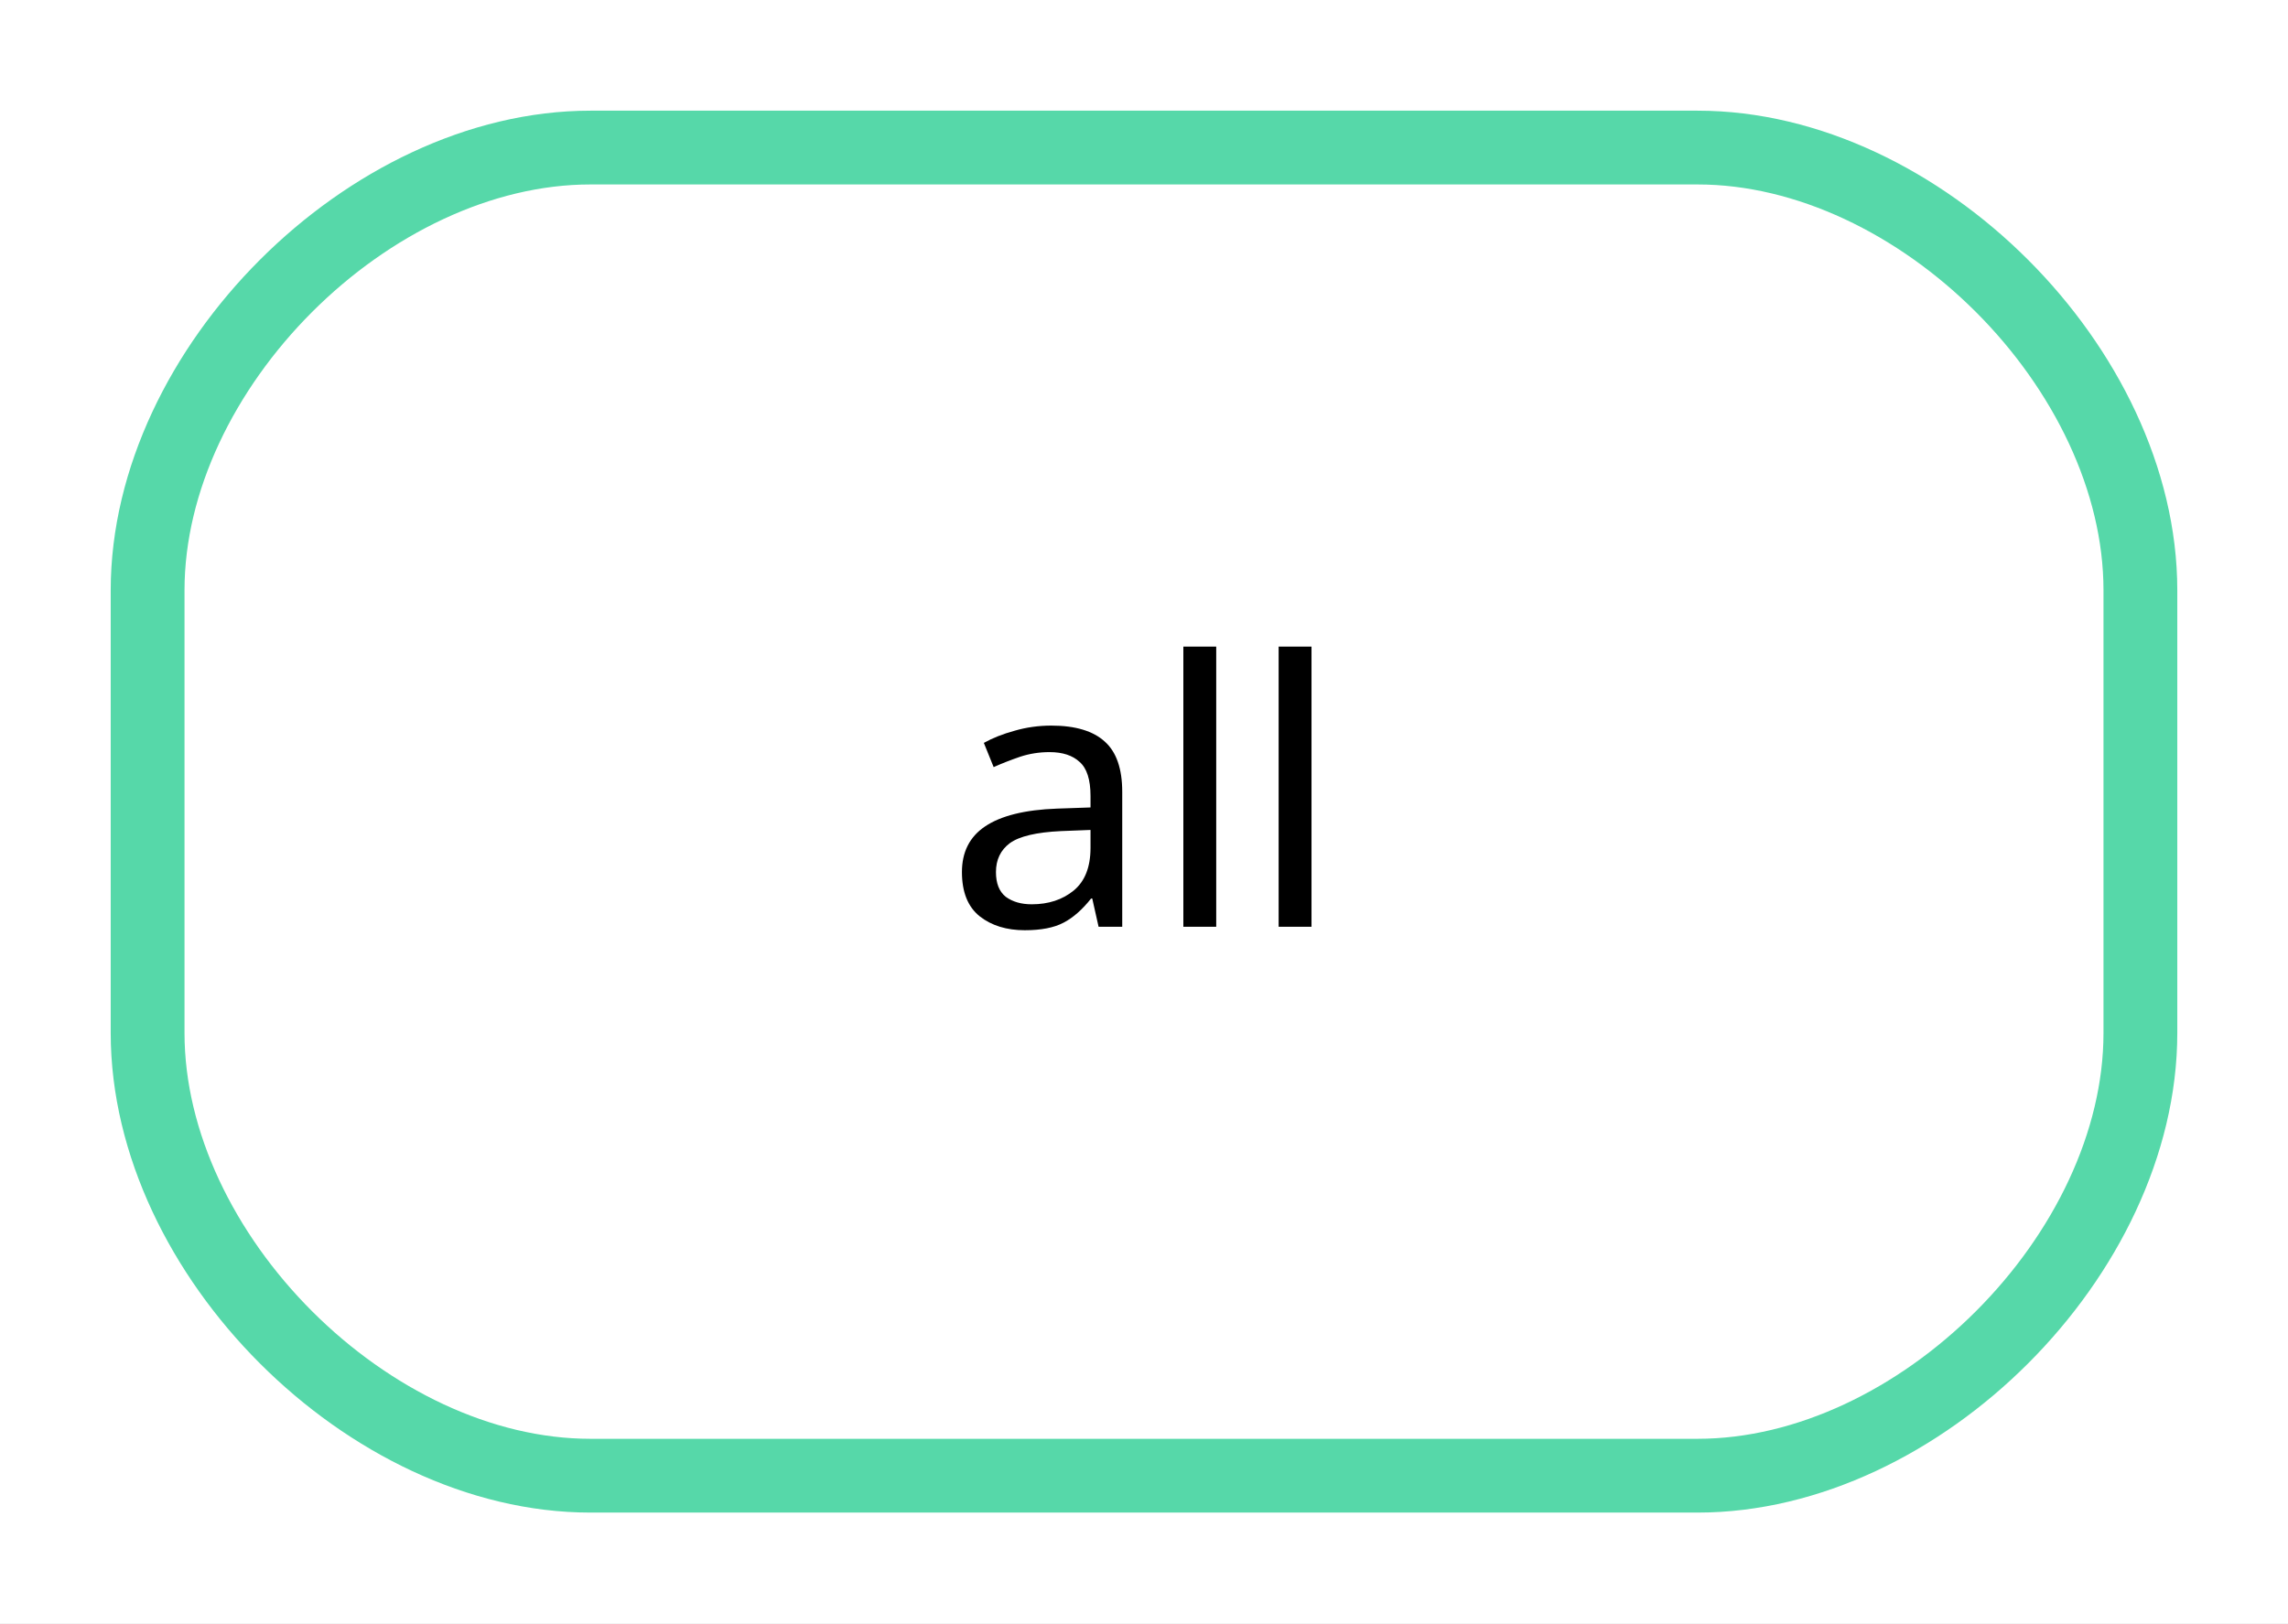
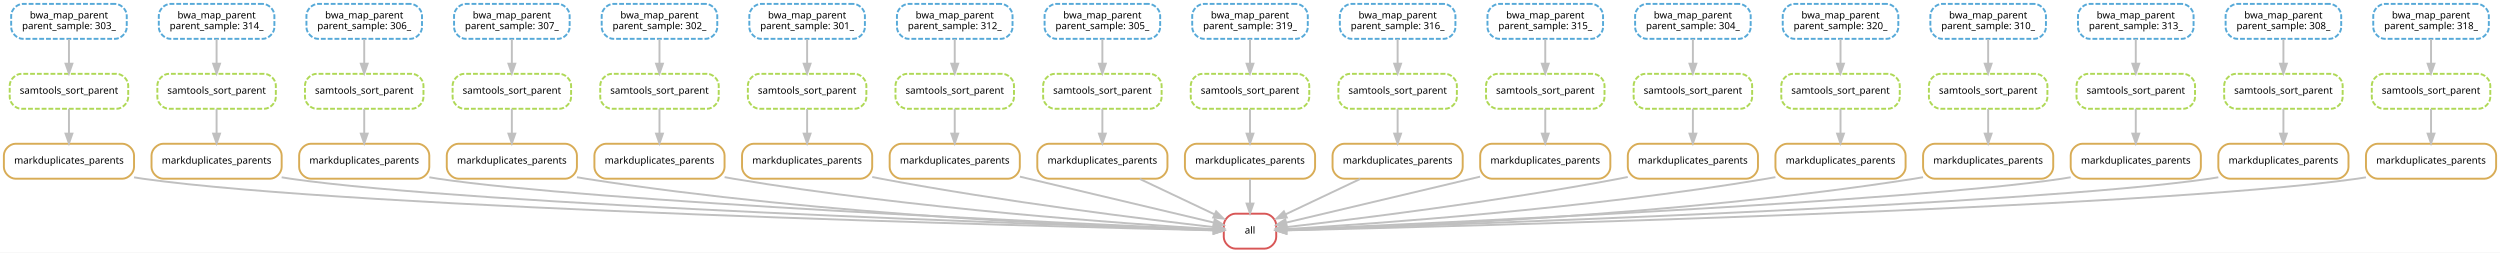
- <svg xmlns="http://www.w3.org/2000/svg" width="62pt" height="44pt" viewBox="0.00 0.00 62.00 44.00">
-   <g id="graph0" class="graph" transform="scale(1 1) rotate(0) translate(4 40)">
-     <polygon fill="white" stroke="none" points="-4,4 -4,-40 58,-40 58,4 -4,4" />
+ <svg xmlns="http://www.w3.org/2000/svg" width="2574pt" height="260pt" viewBox="0.00 0.00 2574.00 260.00">
+   <g id="graph0" class="graph" transform="scale(1 1) rotate(0) translate(4 256)">
+     <polygon fill="#ffffff" stroke="transparent" points="-4,4 -4,-256 2570,-256 2570,4 -4,4" />
    <g id="node1" class="node">
-       <path fill="none" stroke="#56d8a9" stroke-width="2" d="M42,-36C42,-36 12,-36 12,-36 6,-36 0,-30 0,-24 0,-24 0,-12 0,-12 0,-6 6,0 12,0 12,0 42,0 42,0 48,0 54,-6 54,-12 54,-12 54,-24 54,-24 54,-30 48,-36 42,-36" />
-       <text text-anchor="middle" x="27" y="-14.88" font-family="sans" font-size="10.00">all</text>
+       <path fill="none" stroke="#d85656" stroke-width="2" d="M1298,-36C1298,-36 1268,-36 1268,-36 1262,-36 1256,-30 1256,-24 1256,-24 1256,-12 1256,-12 1256,-6 1262,0 1268,0 1268,0 1298,0 1298,0 1304,0 1310,-6 1310,-12 1310,-12 1310,-24 1310,-24 1310,-30 1304,-36 1298,-36" />
+       <text text-anchor="middle" x="1283" y="-15.5" font-family="sans" font-size="10.00" fill="#000000">all</text>
+     </g>
+     <g id="node2" class="node">
+       <path fill="none" stroke="#d8ac56" stroke-width="2" d="M122,-108C122,-108 12,-108 12,-108 6,-108 0,-102 0,-96 0,-96 0,-84 0,-84 0,-78 6,-72 12,-72 12,-72 122,-72 122,-72 128,-72 134,-78 134,-84 134,-84 134,-96 134,-96 134,-102 128,-108 122,-108" />
+       <text text-anchor="middle" x="67" y="-87.5" font-family="sans" font-size="10.00" fill="#000000">markduplicates_parents</text>
+     </g>
+     <g id="edge1" class="edge">
+       <path fill="none" stroke="#c0c0c0" stroke-width="2" d="M134.008,-73.419C137.039,-72.894 140.046,-72.416 143,-72 363.284,-40.969 1074.22,-22.829 1245.582,-18.84" />
+       <polygon fill="#c0c0c0" stroke="#c0c0c0" stroke-width="2" points="1245.71,-22.338 1255.626,-18.608 1245.548,-15.34 1245.71,-22.338" />
+     </g>
+     <g id="node3" class="node">
+       <path fill="none" stroke="#afd856" stroke-width="2" stroke-dasharray="5,2" d="M116,-180C116,-180 18,-180 18,-180 12,-180 6,-174 6,-168 6,-168 6,-156 6,-156 6,-150 12,-144 18,-144 18,-144 116,-144 116,-144 122,-144 128,-150 128,-156 128,-156 128,-168 128,-168 128,-174 122,-180 116,-180" />
+       <text text-anchor="middle" x="67" y="-159.5" font-family="sans" font-size="10.00" fill="#000000">samtools_sort_parent</text>
+     </g>
+     <g id="edge18" class="edge">
+       <path fill="none" stroke="#c0c0c0" stroke-width="2" d="M67,-143.831C67,-136.131 67,-126.974 67,-118.417" />
+       <polygon fill="#c0c0c0" stroke="#c0c0c0" stroke-width="2" points="70.5,-118.413 67,-108.413 63.5,-118.413 70.5,-118.413" />
+     </g>
+     <g id="node4" class="node">
+       <path fill="none" stroke="#56a9d8" stroke-width="2" stroke-dasharray="5,2" d="M114.5,-252C114.5,-252 19.5,-252 19.5,-252 13.5,-252 7.5,-246 7.5,-240 7.5,-240 7.5,-228 7.5,-228 7.5,-222 13.5,-216 19.5,-216 19.5,-216 114.5,-216 114.5,-216 120.5,-216 126.5,-222 126.5,-228 126.5,-228 126.5,-240 126.5,-240 126.5,-246 120.5,-252 114.5,-252" />
+       <text text-anchor="middle" x="67" y="-237" font-family="sans" font-size="10.00" fill="#000000">bwa_map_parent</text>
+       <text text-anchor="middle" x="67" y="-226" font-family="sans" font-size="10.00" fill="#000000">parent_sample: 303_</text>
+     </g>
+     <g id="edge19" class="edge">
+       <path fill="none" stroke="#c0c0c0" stroke-width="2" d="M67,-215.831C67,-208.131 67,-198.974 67,-190.417" />
+       <polygon fill="#c0c0c0" stroke="#c0c0c0" stroke-width="2" points="70.5,-190.413 67,-180.413 63.5,-190.413 70.5,-190.413" />
+     </g>
+     <g id="node5" class="node">
+       <path fill="none" stroke="#d8ac56" stroke-width="2" d="M274,-108C274,-108 164,-108 164,-108 158,-108 152,-102 152,-96 152,-96 152,-84 152,-84 152,-78 158,-72 164,-72 164,-72 274,-72 274,-72 280,-72 286,-78 286,-84 286,-84 286,-96 286,-96 286,-102 280,-108 274,-108" />
+       <text text-anchor="middle" x="219" y="-87.5" font-family="sans" font-size="10.00" fill="#000000">markduplicates_parents</text>
+     </g>
+     <g id="edge2" class="edge">
+       <path fill="none" stroke="#c0c0c0" stroke-width="2" d="M286.012,-73.446C289.041,-72.913 292.048,-72.427 295,-72 483.842,-44.698 1088.912,-24.117 1245.642,-19.151" />
+       <polygon fill="#c0c0c0" stroke="#c0c0c0" stroke-width="2" points="1245.84,-22.646 1255.725,-18.834 1245.62,-15.65 1245.84,-22.646" />
+     </g>
+     <g id="node6" class="node">
+       <path fill="none" stroke="#afd856" stroke-width="2" stroke-dasharray="5,2" d="M268,-180C268,-180 170,-180 170,-180 164,-180 158,-174 158,-168 158,-168 158,-156 158,-156 158,-150 164,-144 170,-144 170,-144 268,-144 268,-144 274,-144 280,-150 280,-156 280,-156 280,-168 280,-168 280,-174 274,-180 268,-180" />
+       <text text-anchor="middle" x="219" y="-159.5" font-family="sans" font-size="10.00" fill="#000000">samtools_sort_parent</text>
+     </g>
+     <g id="edge20" class="edge">
+       <path fill="none" stroke="#c0c0c0" stroke-width="2" d="M219,-143.831C219,-136.131 219,-126.974 219,-118.417" />
+       <polygon fill="#c0c0c0" stroke="#c0c0c0" stroke-width="2" points="222.5,-118.413 219,-108.413 215.5,-118.413 222.5,-118.413" />
+     </g>
+     <g id="node7" class="node">
+       <path fill="none" stroke="#56a9d8" stroke-width="2" stroke-dasharray="5,2" d="M266.5,-252C266.5,-252 171.5,-252 171.5,-252 165.5,-252 159.5,-246 159.5,-240 159.5,-240 159.5,-228 159.5,-228 159.5,-222 165.5,-216 171.5,-216 171.5,-216 266.5,-216 266.5,-216 272.5,-216 278.5,-222 278.5,-228 278.5,-228 278.5,-240 278.5,-240 278.5,-246 272.5,-252 266.5,-252" />
+       <text text-anchor="middle" x="219" y="-237" font-family="sans" font-size="10.00" fill="#000000">bwa_map_parent</text>
+       <text text-anchor="middle" x="219" y="-226" font-family="sans" font-size="10.00" fill="#000000">parent_sample: 314_</text>
+     </g>
+     <g id="edge21" class="edge">
+       <path fill="none" stroke="#c0c0c0" stroke-width="2" d="M219,-215.831C219,-208.131 219,-198.974 219,-190.417" />
+       <polygon fill="#c0c0c0" stroke="#c0c0c0" stroke-width="2" points="222.5,-190.413 219,-180.413 215.5,-190.413 222.5,-190.413" />
+     </g>
+     <g id="node8" class="node">
+       <path fill="none" stroke="#d8ac56" stroke-width="2" d="M426,-108C426,-108 316,-108 316,-108 310,-108 304,-102 304,-96 304,-96 304,-84 304,-84 304,-78 310,-72 316,-72 316,-72 426,-72 426,-72 432,-72 438,-78 438,-84 438,-84 438,-96 438,-96 438,-102 432,-108 426,-108" />
+       <text text-anchor="middle" x="371" y="-87.5" font-family="sans" font-size="10.00" fill="#000000">markduplicates_parents</text>
+     </g>
+     <g id="edge3" class="edge">
+       <path fill="none" stroke="#c0c0c0" stroke-width="2" d="M438.018,-73.483C441.045,-72.94 444.05,-72.442 447,-72 604.536,-48.428 1104.534,-25.66 1245.612,-19.577" />
+       <polygon fill="#c0c0c0" stroke="#c0c0c0" stroke-width="2" points="1246.054,-23.062 1255.895,-19.136 1245.754,-16.068 1246.054,-23.062" />
+     </g>
+     <g id="node9" class="node">
+       <path fill="none" stroke="#afd856" stroke-width="2" stroke-dasharray="5,2" d="M420,-180C420,-180 322,-180 322,-180 316,-180 310,-174 310,-168 310,-168 310,-156 310,-156 310,-150 316,-144 322,-144 322,-144 420,-144 420,-144 426,-144 432,-150 432,-156 432,-156 432,-168 432,-168 432,-174 426,-180 420,-180" />
+       <text text-anchor="middle" x="371" y="-159.5" font-family="sans" font-size="10.00" fill="#000000">samtools_sort_parent</text>
+     </g>
+     <g id="edge22" class="edge">
+       <path fill="none" stroke="#c0c0c0" stroke-width="2" d="M371,-143.831C371,-136.131 371,-126.974 371,-118.417" />
+       <polygon fill="#c0c0c0" stroke="#c0c0c0" stroke-width="2" points="374.5,-118.413 371,-108.413 367.5,-118.413 374.5,-118.413" />
+     </g>
+     <g id="node10" class="node">
+       <path fill="none" stroke="#56a9d8" stroke-width="2" stroke-dasharray="5,2" d="M418.5,-252C418.5,-252 323.5,-252 323.5,-252 317.5,-252 311.5,-246 311.5,-240 311.5,-240 311.5,-228 311.5,-228 311.5,-222 317.5,-216 323.5,-216 323.5,-216 418.5,-216 418.5,-216 424.5,-216 430.5,-222 430.5,-228 430.5,-228 430.5,-240 430.5,-240 430.5,-246 424.5,-252 418.5,-252" />
+       <text text-anchor="middle" x="371" y="-237" font-family="sans" font-size="10.00" fill="#000000">bwa_map_parent</text>
+       <text text-anchor="middle" x="371" y="-226" font-family="sans" font-size="10.00" fill="#000000">parent_sample: 306_</text>
+     </g>
+     <g id="edge23" class="edge">
+       <path fill="none" stroke="#c0c0c0" stroke-width="2" d="M371,-215.831C371,-208.131 371,-198.974 371,-190.417" />
+       <polygon fill="#c0c0c0" stroke="#c0c0c0" stroke-width="2" points="374.5,-190.413 371,-180.413 367.5,-190.413 374.5,-190.413" />
+     </g>
+     <g id="node11" class="node">
+       <path fill="none" stroke="#d8ac56" stroke-width="2" d="M578,-108C578,-108 468,-108 468,-108 462,-108 456,-102 456,-96 456,-96 456,-84 456,-84 456,-78 462,-72 468,-72 468,-72 578,-72 578,-72 584,-72 590,-78 590,-84 590,-84 590,-96 590,-96 590,-102 584,-108 578,-108" />
+       <text text-anchor="middle" x="523" y="-87.5" font-family="sans" font-size="10.00" fill="#000000">markduplicates_parents</text>
+     </g>
+     <g id="edge4" class="edge">
+       <path fill="none" stroke="#c0c0c0" stroke-width="2" d="M590.026,-73.535C593.051,-72.978 596.053,-72.463 599,-72 843.646,-33.605 1142.029,-21.958 1245.533,-18.936" />
+       <polygon fill="#c0c0c0" stroke="#c0c0c0" stroke-width="2" points="1245.881,-22.428 1255.778,-18.647 1245.684,-15.431 1245.881,-22.428" />
+     </g>
+     <g id="node12" class="node">
+       <path fill="none" stroke="#afd856" stroke-width="2" stroke-dasharray="5,2" d="M572,-180C572,-180 474,-180 474,-180 468,-180 462,-174 462,-168 462,-168 462,-156 462,-156 462,-150 468,-144 474,-144 474,-144 572,-144 572,-144 578,-144 584,-150 584,-156 584,-156 584,-168 584,-168 584,-174 578,-180 572,-180" />
+       <text text-anchor="middle" x="523" y="-159.5" font-family="sans" font-size="10.00" fill="#000000">samtools_sort_parent</text>
+     </g>
+     <g id="edge24" class="edge">
+       <path fill="none" stroke="#c0c0c0" stroke-width="2" d="M523,-143.831C523,-136.131 523,-126.974 523,-118.417" />
+       <polygon fill="#c0c0c0" stroke="#c0c0c0" stroke-width="2" points="526.5,-118.413 523,-108.413 519.5,-118.413 526.5,-118.413" />
+     </g>
+     <g id="node13" class="node">
+       <path fill="none" stroke="#56a9d8" stroke-width="2" stroke-dasharray="5,2" d="M570.5,-252C570.5,-252 475.5,-252 475.5,-252 469.5,-252 463.5,-246 463.5,-240 463.5,-240 463.5,-228 463.5,-228 463.5,-222 469.5,-216 475.5,-216 475.5,-216 570.5,-216 570.5,-216 576.5,-216 582.5,-222 582.5,-228 582.5,-228 582.5,-240 582.5,-240 582.5,-246 576.5,-252 570.5,-252" />
+       <text text-anchor="middle" x="523" y="-237" font-family="sans" font-size="10.00" fill="#000000">bwa_map_parent</text>
+       <text text-anchor="middle" x="523" y="-226" font-family="sans" font-size="10.00" fill="#000000">parent_sample: 307_</text>
+     </g>
+     <g id="edge25" class="edge">
+       <path fill="none" stroke="#c0c0c0" stroke-width="2" d="M523,-215.831C523,-208.131 523,-198.974 523,-190.417" />
+       <polygon fill="#c0c0c0" stroke="#c0c0c0" stroke-width="2" points="526.5,-190.413 523,-180.413 519.5,-190.413 526.5,-190.413" />
+     </g>
+     <g id="node14" class="node">
+       <path fill="none" stroke="#d8ac56" stroke-width="2" d="M730,-108C730,-108 620,-108 620,-108 614,-108 608,-102 608,-96 608,-96 608,-84 608,-84 608,-78 614,-72 620,-72 620,-72 730,-72 730,-72 736,-72 742,-78 742,-84 742,-84 742,-96 742,-96 742,-102 736,-108 730,-108" />
+       <text text-anchor="middle" x="675" y="-87.5" font-family="sans" font-size="10.00" fill="#000000">markduplicates_parents</text>
+     </g>
+     <g id="edge5" class="edge">
+       <path fill="none" stroke="#c0c0c0" stroke-width="2" d="M742.039,-73.618C745.061,-73.039 748.058,-72.495 751,-72 935.33,-40.955 1158.809,-25.339 1245.821,-20.087" />
+       <polygon fill="#c0c0c0" stroke="#c0c0c0" stroke-width="2" points="1246.209,-23.571 1255.984,-19.484 1245.794,-16.583 1246.209,-23.571" />
+     </g>
+     <g id="node15" class="node">
+       <path fill="none" stroke="#afd856" stroke-width="2" stroke-dasharray="5,2" d="M724,-180C724,-180 626,-180 626,-180 620,-180 614,-174 614,-168 614,-168 614,-156 614,-156 614,-150 620,-144 626,-144 626,-144 724,-144 724,-144 730,-144 736,-150 736,-156 736,-156 736,-168 736,-168 736,-174 730,-180 724,-180" />
+       <text text-anchor="middle" x="675" y="-159.5" font-family="sans" font-size="10.00" fill="#000000">samtools_sort_parent</text>
+     </g>
+     <g id="edge26" class="edge">
+       <path fill="none" stroke="#c0c0c0" stroke-width="2" d="M675,-143.831C675,-136.131 675,-126.974 675,-118.417" />
+       <polygon fill="#c0c0c0" stroke="#c0c0c0" stroke-width="2" points="678.5,-118.413 675,-108.413 671.5,-118.413 678.5,-118.413" />
+     </g>
+     <g id="node16" class="node">
+       <path fill="none" stroke="#56a9d8" stroke-width="2" stroke-dasharray="5,2" d="M722.5,-252C722.5,-252 627.5,-252 627.5,-252 621.5,-252 615.5,-246 615.5,-240 615.5,-240 615.5,-228 615.5,-228 615.5,-222 621.5,-216 627.5,-216 627.5,-216 722.5,-216 722.5,-216 728.5,-216 734.5,-222 734.5,-228 734.5,-228 734.5,-240 734.5,-240 734.5,-246 728.5,-252 722.5,-252" />
+       <text text-anchor="middle" x="675" y="-237" font-family="sans" font-size="10.00" fill="#000000">bwa_map_parent</text>
+       <text text-anchor="middle" x="675" y="-226" font-family="sans" font-size="10.00" fill="#000000">parent_sample: 302_</text>
+     </g>
+     <g id="edge27" class="edge">
+       <path fill="none" stroke="#c0c0c0" stroke-width="2" d="M675,-215.831C675,-208.131 675,-198.974 675,-190.417" />
+       <polygon fill="#c0c0c0" stroke="#c0c0c0" stroke-width="2" points="678.5,-190.413 675,-180.413 671.5,-190.413 678.5,-190.413" />
+     </g>
+     <g id="node17" class="node">
+       <path fill="none" stroke="#d8ac56" stroke-width="2" d="M882,-108C882,-108 772,-108 772,-108 766,-108 760,-102 760,-96 760,-96 760,-84 760,-84 760,-78 766,-72 772,-72 772,-72 882,-72 882,-72 888,-72 894,-78 894,-84 894,-84 894,-96 894,-96 894,-102 888,-108 882,-108" />
+       <text text-anchor="middle" x="827" y="-87.5" font-family="sans" font-size="10.00" fill="#000000">markduplicates_parents</text>
+     </g>
+     <g id="edge6" class="edge">
+       <path fill="none" stroke="#c0c0c0" stroke-width="2" d="M894.066,-73.765C897.08,-73.146 900.069,-72.554 903,-72 1027.611,-48.441 1176.965,-30.066 1245.401,-22.187" />
+       <polygon fill="#c0c0c0" stroke="#c0c0c0" stroke-width="2" points="1246.136,-25.626 1255.674,-21.014 1245.341,-18.672 1246.136,-25.626" />
+     </g>
+     <g id="node18" class="node">
+       <path fill="none" stroke="#afd856" stroke-width="2" stroke-dasharray="5,2" d="M876,-180C876,-180 778,-180 778,-180 772,-180 766,-174 766,-168 766,-168 766,-156 766,-156 766,-150 772,-144 778,-144 778,-144 876,-144 876,-144 882,-144 888,-150 888,-156 888,-156 888,-168 888,-168 888,-174 882,-180 876,-180" />
+       <text text-anchor="middle" x="827" y="-159.5" font-family="sans" font-size="10.00" fill="#000000">samtools_sort_parent</text>
+     </g>
+     <g id="edge28" class="edge">
+       <path fill="none" stroke="#c0c0c0" stroke-width="2" d="M827,-143.831C827,-136.131 827,-126.974 827,-118.417" />
+       <polygon fill="#c0c0c0" stroke="#c0c0c0" stroke-width="2" points="830.5,-118.413 827,-108.413 823.5,-118.413 830.5,-118.413" />
+     </g>
+     <g id="node19" class="node">
+       <path fill="none" stroke="#56a9d8" stroke-width="2" stroke-dasharray="5,2" d="M874.5,-252C874.5,-252 779.5,-252 779.5,-252 773.5,-252 767.5,-246 767.5,-240 767.5,-240 767.5,-228 767.5,-228 767.5,-222 773.5,-216 779.5,-216 779.5,-216 874.5,-216 874.5,-216 880.5,-216 886.5,-222 886.5,-228 886.5,-228 886.5,-240 886.5,-240 886.5,-246 880.5,-252 874.5,-252" />
+       <text text-anchor="middle" x="827" y="-237" font-family="sans" font-size="10.00" fill="#000000">bwa_map_parent</text>
+       <text text-anchor="middle" x="827" y="-226" font-family="sans" font-size="10.00" fill="#000000">parent_sample: 301_</text>
+     </g>
+     <g id="edge29" class="edge">
+       <path fill="none" stroke="#c0c0c0" stroke-width="2" d="M827,-215.831C827,-208.131 827,-198.974 827,-190.417" />
+       <polygon fill="#c0c0c0" stroke="#c0c0c0" stroke-width="2" points="830.5,-190.413 827,-180.413 823.5,-190.413 830.5,-190.413" />
+     </g>
+     <g id="node20" class="node">
+       <path fill="none" stroke="#d8ac56" stroke-width="2" d="M1034,-108C1034,-108 924,-108 924,-108 918,-108 912,-102 912,-96 912,-96 912,-84 912,-84 912,-78 918,-72 924,-72 924,-72 1034,-72 1034,-72 1040,-72 1046,-78 1046,-84 1046,-84 1046,-96 1046,-96 1046,-102 1040,-108 1034,-108" />
+       <text text-anchor="middle" x="979" y="-87.5" font-family="sans" font-size="10.00" fill="#000000">markduplicates_parents</text>
+     </g>
+     <g id="edge7" class="edge">
+       <path fill="none" stroke="#c0c0c0" stroke-width="2" d="M1046.09,-74.11C1107.469,-59.573 1196.046,-38.594 1245.674,-26.84" />
+       <polygon fill="#c0c0c0" stroke="#c0c0c0" stroke-width="2" points="1246.726,-30.188 1255.65,-24.478 1245.112,-23.377 1246.726,-30.188" />
+     </g>
+     <g id="node21" class="node">
+       <path fill="none" stroke="#afd856" stroke-width="2" stroke-dasharray="5,2" d="M1028,-180C1028,-180 930,-180 930,-180 924,-180 918,-174 918,-168 918,-168 918,-156 918,-156 918,-150 924,-144 930,-144 930,-144 1028,-144 1028,-144 1034,-144 1040,-150 1040,-156 1040,-156 1040,-168 1040,-168 1040,-174 1034,-180 1028,-180" />
+       <text text-anchor="middle" x="979" y="-159.5" font-family="sans" font-size="10.00" fill="#000000">samtools_sort_parent</text>
+     </g>
+     <g id="edge30" class="edge">
+       <path fill="none" stroke="#c0c0c0" stroke-width="2" d="M979,-143.831C979,-136.131 979,-126.974 979,-118.417" />
+       <polygon fill="#c0c0c0" stroke="#c0c0c0" stroke-width="2" points="982.5,-118.413 979,-108.413 975.5,-118.413 982.5,-118.413" />
+     </g>
+     <g id="node22" class="node">
+       <path fill="none" stroke="#56a9d8" stroke-width="2" stroke-dasharray="5,2" d="M1026.5,-252C1026.5,-252 931.5,-252 931.5,-252 925.5,-252 919.5,-246 919.5,-240 919.5,-240 919.5,-228 919.5,-228 919.5,-222 925.5,-216 931.5,-216 931.5,-216 1026.5,-216 1026.5,-216 1032.5,-216 1038.5,-222 1038.5,-228 1038.5,-228 1038.5,-240 1038.5,-240 1038.5,-246 1032.5,-252 1026.5,-252" />
+       <text text-anchor="middle" x="979" y="-237" font-family="sans" font-size="10.00" fill="#000000">bwa_map_parent</text>
+       <text text-anchor="middle" x="979" y="-226" font-family="sans" font-size="10.00" fill="#000000">parent_sample: 312_</text>
+     </g>
+     <g id="edge31" class="edge">
+       <path fill="none" stroke="#c0c0c0" stroke-width="2" d="M979,-215.831C979,-208.131 979,-198.974 979,-190.417" />
+       <polygon fill="#c0c0c0" stroke="#c0c0c0" stroke-width="2" points="982.5,-190.413 979,-180.413 975.5,-190.413 982.5,-190.413" />
+     </g>
+     <g id="node23" class="node">
+       <path fill="none" stroke="#d8ac56" stroke-width="2" d="M1186,-108C1186,-108 1076,-108 1076,-108 1070,-108 1064,-102 1064,-96 1064,-96 1064,-84 1064,-84 1064,-78 1070,-72 1076,-72 1076,-72 1186,-72 1186,-72 1192,-72 1198,-78 1198,-84 1198,-84 1198,-96 1198,-96 1198,-102 1192,-108 1186,-108" />
+       <text text-anchor="middle" x="1131" y="-87.5" font-family="sans" font-size="10.00" fill="#000000">markduplicates_parents</text>
+     </g>
+     <g id="edge8" class="edge">
+       <path fill="none" stroke="#c0c0c0" stroke-width="2" d="M1169.356,-71.831C1193.009,-60.627 1223.17,-46.341 1246.475,-35.301" />
+       <polygon fill="#c0c0c0" stroke="#c0c0c0" stroke-width="2" points="1248.144,-38.384 1255.683,-30.94 1245.147,-32.057 1248.144,-38.384" />
+     </g>
+     <g id="node24" class="node">
+       <path fill="none" stroke="#afd856" stroke-width="2" stroke-dasharray="5,2" d="M1180,-180C1180,-180 1082,-180 1082,-180 1076,-180 1070,-174 1070,-168 1070,-168 1070,-156 1070,-156 1070,-150 1076,-144 1082,-144 1082,-144 1180,-144 1180,-144 1186,-144 1192,-150 1192,-156 1192,-156 1192,-168 1192,-168 1192,-174 1186,-180 1180,-180" />
+       <text text-anchor="middle" x="1131" y="-159.5" font-family="sans" font-size="10.00" fill="#000000">samtools_sort_parent</text>
+     </g>
+     <g id="edge32" class="edge">
+       <path fill="none" stroke="#c0c0c0" stroke-width="2" d="M1131,-143.831C1131,-136.131 1131,-126.974 1131,-118.417" />
+       <polygon fill="#c0c0c0" stroke="#c0c0c0" stroke-width="2" points="1134.5,-118.413 1131,-108.413 1127.5,-118.413 1134.5,-118.413" />
+     </g>
+     <g id="node25" class="node">
+       <path fill="none" stroke="#56a9d8" stroke-width="2" stroke-dasharray="5,2" d="M1178.5,-252C1178.5,-252 1083.5,-252 1083.5,-252 1077.5,-252 1071.5,-246 1071.5,-240 1071.5,-240 1071.5,-228 1071.5,-228 1071.5,-222 1077.5,-216 1083.5,-216 1083.5,-216 1178.5,-216 1178.5,-216 1184.5,-216 1190.5,-222 1190.5,-228 1190.5,-228 1190.5,-240 1190.5,-240 1190.5,-246 1184.5,-252 1178.5,-252" />
+       <text text-anchor="middle" x="1131" y="-237" font-family="sans" font-size="10.00" fill="#000000">bwa_map_parent</text>
+       <text text-anchor="middle" x="1131" y="-226" font-family="sans" font-size="10.00" fill="#000000">parent_sample: 305_</text>
+     </g>
+     <g id="edge33" class="edge">
+       <path fill="none" stroke="#c0c0c0" stroke-width="2" d="M1131,-215.831C1131,-208.131 1131,-198.974 1131,-190.417" />
+       <polygon fill="#c0c0c0" stroke="#c0c0c0" stroke-width="2" points="1134.5,-190.413 1131,-180.413 1127.5,-190.413 1134.5,-190.413" />
+     </g>
+     <g id="node26" class="node">
+       <path fill="none" stroke="#d8ac56" stroke-width="2" d="M1338,-108C1338,-108 1228,-108 1228,-108 1222,-108 1216,-102 1216,-96 1216,-96 1216,-84 1216,-84 1216,-78 1222,-72 1228,-72 1228,-72 1338,-72 1338,-72 1344,-72 1350,-78 1350,-84 1350,-84 1350,-96 1350,-96 1350,-102 1344,-108 1338,-108" />
+       <text text-anchor="middle" x="1283" y="-87.5" font-family="sans" font-size="10.00" fill="#000000">markduplicates_parents</text>
+     </g>
+     <g id="edge9" class="edge">
+       <path fill="none" stroke="#c0c0c0" stroke-width="2" d="M1283,-71.831C1283,-64.131 1283,-54.974 1283,-46.417" />
+       <polygon fill="#c0c0c0" stroke="#c0c0c0" stroke-width="2" points="1286.5,-46.413 1283,-36.413 1279.5,-46.413 1286.5,-46.413" />
+     </g>
+     <g id="node27" class="node">
+       <path fill="none" stroke="#afd856" stroke-width="2" stroke-dasharray="5,2" d="M1332,-180C1332,-180 1234,-180 1234,-180 1228,-180 1222,-174 1222,-168 1222,-168 1222,-156 1222,-156 1222,-150 1228,-144 1234,-144 1234,-144 1332,-144 1332,-144 1338,-144 1344,-150 1344,-156 1344,-156 1344,-168 1344,-168 1344,-174 1338,-180 1332,-180" />
+       <text text-anchor="middle" x="1283" y="-159.5" font-family="sans" font-size="10.00" fill="#000000">samtools_sort_parent</text>
+     </g>
+     <g id="edge34" class="edge">
+       <path fill="none" stroke="#c0c0c0" stroke-width="2" d="M1283,-143.831C1283,-136.131 1283,-126.974 1283,-118.417" />
+       <polygon fill="#c0c0c0" stroke="#c0c0c0" stroke-width="2" points="1286.5,-118.413 1283,-108.413 1279.5,-118.413 1286.5,-118.413" />
+     </g>
+     <g id="node28" class="node">
+       <path fill="none" stroke="#56a9d8" stroke-width="2" stroke-dasharray="5,2" d="M1330.5,-252C1330.5,-252 1235.5,-252 1235.5,-252 1229.5,-252 1223.5,-246 1223.5,-240 1223.5,-240 1223.5,-228 1223.5,-228 1223.5,-222 1229.5,-216 1235.5,-216 1235.5,-216 1330.5,-216 1330.5,-216 1336.5,-216 1342.5,-222 1342.5,-228 1342.5,-228 1342.5,-240 1342.5,-240 1342.5,-246 1336.5,-252 1330.5,-252" />
+       <text text-anchor="middle" x="1283" y="-237" font-family="sans" font-size="10.00" fill="#000000">bwa_map_parent</text>
+       <text text-anchor="middle" x="1283" y="-226" font-family="sans" font-size="10.00" fill="#000000">parent_sample: 319_</text>
+     </g>
+     <g id="edge35" class="edge">
+       <path fill="none" stroke="#c0c0c0" stroke-width="2" d="M1283,-215.831C1283,-208.131 1283,-198.974 1283,-190.417" />
+       <polygon fill="#c0c0c0" stroke="#c0c0c0" stroke-width="2" points="1286.5,-190.413 1283,-180.413 1279.5,-190.413 1286.5,-190.413" />
+     </g>
+     <g id="node29" class="node">
+       <path fill="none" stroke="#d8ac56" stroke-width="2" d="M1490,-108C1490,-108 1380,-108 1380,-108 1374,-108 1368,-102 1368,-96 1368,-96 1368,-84 1368,-84 1368,-78 1374,-72 1380,-72 1380,-72 1490,-72 1490,-72 1496,-72 1502,-78 1502,-84 1502,-84 1502,-96 1502,-96 1502,-102 1496,-108 1490,-108" />
+       <text text-anchor="middle" x="1435" y="-87.5" font-family="sans" font-size="10.00" fill="#000000">markduplicates_parents</text>
+     </g>
+     <g id="edge10" class="edge">
+       <path fill="none" stroke="#c0c0c0" stroke-width="2" d="M1396.644,-71.831C1372.991,-60.627 1342.83,-46.341 1319.525,-35.301" />
+       <polygon fill="#c0c0c0" stroke="#c0c0c0" stroke-width="2" points="1320.853,-32.057 1310.317,-30.94 1317.856,-38.384 1320.853,-32.057" />
+     </g>
+     <g id="node30" class="node">
+       <path fill="none" stroke="#afd856" stroke-width="2" stroke-dasharray="5,2" d="M1484,-180C1484,-180 1386,-180 1386,-180 1380,-180 1374,-174 1374,-168 1374,-168 1374,-156 1374,-156 1374,-150 1380,-144 1386,-144 1386,-144 1484,-144 1484,-144 1490,-144 1496,-150 1496,-156 1496,-156 1496,-168 1496,-168 1496,-174 1490,-180 1484,-180" />
+       <text text-anchor="middle" x="1435" y="-159.5" font-family="sans" font-size="10.00" fill="#000000">samtools_sort_parent</text>
+     </g>
+     <g id="edge36" class="edge">
+       <path fill="none" stroke="#c0c0c0" stroke-width="2" d="M1435,-143.831C1435,-136.131 1435,-126.974 1435,-118.417" />
+       <polygon fill="#c0c0c0" stroke="#c0c0c0" stroke-width="2" points="1438.5,-118.413 1435,-108.413 1431.5,-118.413 1438.5,-118.413" />
+     </g>
+     <g id="node31" class="node">
+       <path fill="none" stroke="#56a9d8" stroke-width="2" stroke-dasharray="5,2" d="M1482.5,-252C1482.5,-252 1387.5,-252 1387.5,-252 1381.5,-252 1375.5,-246 1375.5,-240 1375.5,-240 1375.5,-228 1375.5,-228 1375.5,-222 1381.5,-216 1387.5,-216 1387.5,-216 1482.5,-216 1482.5,-216 1488.5,-216 1494.5,-222 1494.5,-228 1494.5,-228 1494.5,-240 1494.5,-240 1494.5,-246 1488.5,-252 1482.5,-252" />
+       <text text-anchor="middle" x="1435" y="-237" font-family="sans" font-size="10.00" fill="#000000">bwa_map_parent</text>
+       <text text-anchor="middle" x="1435" y="-226" font-family="sans" font-size="10.00" fill="#000000">parent_sample: 316_</text>
+     </g>
+     <g id="edge37" class="edge">
+       <path fill="none" stroke="#c0c0c0" stroke-width="2" d="M1435,-215.831C1435,-208.131 1435,-198.974 1435,-190.417" />
+       <polygon fill="#c0c0c0" stroke="#c0c0c0" stroke-width="2" points="1438.5,-190.413 1435,-180.413 1431.5,-190.413 1438.5,-190.413" />
+     </g>
+     <g id="node32" class="node">
+       <path fill="none" stroke="#d8ac56" stroke-width="2" d="M1642,-108C1642,-108 1532,-108 1532,-108 1526,-108 1520,-102 1520,-96 1520,-96 1520,-84 1520,-84 1520,-78 1526,-72 1532,-72 1532,-72 1642,-72 1642,-72 1648,-72 1654,-78 1654,-84 1654,-84 1654,-96 1654,-96 1654,-102 1648,-108 1642,-108" />
+       <text text-anchor="middle" x="1587" y="-87.5" font-family="sans" font-size="10.00" fill="#000000">markduplicates_parents</text>
+     </g>
+     <g id="edge11" class="edge">
+       <path fill="none" stroke="#c0c0c0" stroke-width="2" d="M1519.91,-74.11C1458.531,-59.573 1369.954,-38.594 1320.326,-26.84" />
+       <polygon fill="#c0c0c0" stroke="#c0c0c0" stroke-width="2" points="1320.888,-23.377 1310.35,-24.478 1319.274,-30.188 1320.888,-23.377" />
+     </g>
+     <g id="node33" class="node">
+       <path fill="none" stroke="#afd856" stroke-width="2" stroke-dasharray="5,2" d="M1636,-180C1636,-180 1538,-180 1538,-180 1532,-180 1526,-174 1526,-168 1526,-168 1526,-156 1526,-156 1526,-150 1532,-144 1538,-144 1538,-144 1636,-144 1636,-144 1642,-144 1648,-150 1648,-156 1648,-156 1648,-168 1648,-168 1648,-174 1642,-180 1636,-180" />
+       <text text-anchor="middle" x="1587" y="-159.5" font-family="sans" font-size="10.00" fill="#000000">samtools_sort_parent</text>
+     </g>
+     <g id="edge38" class="edge">
+       <path fill="none" stroke="#c0c0c0" stroke-width="2" d="M1587,-143.831C1587,-136.131 1587,-126.974 1587,-118.417" />
+       <polygon fill="#c0c0c0" stroke="#c0c0c0" stroke-width="2" points="1590.5,-118.413 1587,-108.413 1583.5,-118.413 1590.5,-118.413" />
+     </g>
+     <g id="node34" class="node">
+       <path fill="none" stroke="#56a9d8" stroke-width="2" stroke-dasharray="5,2" d="M1634.5,-252C1634.5,-252 1539.5,-252 1539.5,-252 1533.5,-252 1527.5,-246 1527.5,-240 1527.5,-240 1527.5,-228 1527.5,-228 1527.5,-222 1533.5,-216 1539.5,-216 1539.5,-216 1634.5,-216 1634.5,-216 1640.5,-216 1646.5,-222 1646.5,-228 1646.5,-228 1646.5,-240 1646.5,-240 1646.5,-246 1640.5,-252 1634.5,-252" />
+       <text text-anchor="middle" x="1587" y="-237" font-family="sans" font-size="10.00" fill="#000000">bwa_map_parent</text>
+       <text text-anchor="middle" x="1587" y="-226" font-family="sans" font-size="10.00" fill="#000000">parent_sample: 315_</text>
+     </g>
+     <g id="edge39" class="edge">
+       <path fill="none" stroke="#c0c0c0" stroke-width="2" d="M1587,-215.831C1587,-208.131 1587,-198.974 1587,-190.417" />
+       <polygon fill="#c0c0c0" stroke="#c0c0c0" stroke-width="2" points="1590.5,-190.413 1587,-180.413 1583.5,-190.413 1590.5,-190.413" />
+     </g>
+     <g id="node35" class="node">
+       <path fill="none" stroke="#d8ac56" stroke-width="2" d="M1794,-108C1794,-108 1684,-108 1684,-108 1678,-108 1672,-102 1672,-96 1672,-96 1672,-84 1672,-84 1672,-78 1678,-72 1684,-72 1684,-72 1794,-72 1794,-72 1800,-72 1806,-78 1806,-84 1806,-84 1806,-96 1806,-96 1806,-102 1800,-108 1794,-108" />
+       <text text-anchor="middle" x="1739" y="-87.5" font-family="sans" font-size="10.00" fill="#000000">markduplicates_parents</text>
+     </g>
+     <g id="edge12" class="edge">
+       <path fill="none" stroke="#c0c0c0" stroke-width="2" d="M1671.934,-73.765C1668.92,-73.146 1665.931,-72.554 1663,-72 1538.389,-48.441 1389.035,-30.066 1320.599,-22.187" />
+       <polygon fill="#c0c0c0" stroke="#c0c0c0" stroke-width="2" points="1320.659,-18.672 1310.326,-21.014 1319.864,-25.626 1320.659,-18.672" />
+     </g>
+     <g id="node36" class="node">
+       <path fill="none" stroke="#afd856" stroke-width="2" stroke-dasharray="5,2" d="M1788,-180C1788,-180 1690,-180 1690,-180 1684,-180 1678,-174 1678,-168 1678,-168 1678,-156 1678,-156 1678,-150 1684,-144 1690,-144 1690,-144 1788,-144 1788,-144 1794,-144 1800,-150 1800,-156 1800,-156 1800,-168 1800,-168 1800,-174 1794,-180 1788,-180" />
+       <text text-anchor="middle" x="1739" y="-159.5" font-family="sans" font-size="10.00" fill="#000000">samtools_sort_parent</text>
+     </g>
+     <g id="edge40" class="edge">
+       <path fill="none" stroke="#c0c0c0" stroke-width="2" d="M1739,-143.831C1739,-136.131 1739,-126.974 1739,-118.417" />
+       <polygon fill="#c0c0c0" stroke="#c0c0c0" stroke-width="2" points="1742.5,-118.413 1739,-108.413 1735.5,-118.413 1742.5,-118.413" />
+     </g>
+     <g id="node37" class="node">
+       <path fill="none" stroke="#56a9d8" stroke-width="2" stroke-dasharray="5,2" d="M1786.5,-252C1786.5,-252 1691.5,-252 1691.5,-252 1685.5,-252 1679.5,-246 1679.5,-240 1679.5,-240 1679.5,-228 1679.5,-228 1679.5,-222 1685.5,-216 1691.5,-216 1691.5,-216 1786.5,-216 1786.5,-216 1792.5,-216 1798.5,-222 1798.5,-228 1798.5,-228 1798.5,-240 1798.5,-240 1798.5,-246 1792.5,-252 1786.5,-252" />
+       <text text-anchor="middle" x="1739" y="-237" font-family="sans" font-size="10.00" fill="#000000">bwa_map_parent</text>
+       <text text-anchor="middle" x="1739" y="-226" font-family="sans" font-size="10.00" fill="#000000">parent_sample: 304_</text>
+     </g>
+     <g id="edge41" class="edge">
+       <path fill="none" stroke="#c0c0c0" stroke-width="2" d="M1739,-215.831C1739,-208.131 1739,-198.974 1739,-190.417" />
+       <polygon fill="#c0c0c0" stroke="#c0c0c0" stroke-width="2" points="1742.5,-190.413 1739,-180.413 1735.5,-190.413 1742.5,-190.413" />
+     </g>
+     <g id="node38" class="node">
+       <path fill="none" stroke="#d8ac56" stroke-width="2" d="M1946,-108C1946,-108 1836,-108 1836,-108 1830,-108 1824,-102 1824,-96 1824,-96 1824,-84 1824,-84 1824,-78 1830,-72 1836,-72 1836,-72 1946,-72 1946,-72 1952,-72 1958,-78 1958,-84 1958,-84 1958,-96 1958,-96 1958,-102 1952,-108 1946,-108" />
+       <text text-anchor="middle" x="1891" y="-87.5" font-family="sans" font-size="10.00" fill="#000000">markduplicates_parents</text>
+     </g>
+     <g id="edge13" class="edge">
+       <path fill="none" stroke="#c0c0c0" stroke-width="2" d="M1823.961,-73.618C1820.939,-73.039 1817.942,-72.495 1815,-72 1630.67,-40.955 1407.191,-25.339 1320.179,-20.087" />
+       <polygon fill="#c0c0c0" stroke="#c0c0c0" stroke-width="2" points="1320.206,-16.583 1310.016,-19.484 1319.791,-23.571 1320.206,-16.583" />
+     </g>
+     <g id="node39" class="node">
+       <path fill="none" stroke="#afd856" stroke-width="2" stroke-dasharray="5,2" d="M1940,-180C1940,-180 1842,-180 1842,-180 1836,-180 1830,-174 1830,-168 1830,-168 1830,-156 1830,-156 1830,-150 1836,-144 1842,-144 1842,-144 1940,-144 1940,-144 1946,-144 1952,-150 1952,-156 1952,-156 1952,-168 1952,-168 1952,-174 1946,-180 1940,-180" />
+       <text text-anchor="middle" x="1891" y="-159.5" font-family="sans" font-size="10.00" fill="#000000">samtools_sort_parent</text>
+     </g>
+     <g id="edge42" class="edge">
+       <path fill="none" stroke="#c0c0c0" stroke-width="2" d="M1891,-143.831C1891,-136.131 1891,-126.974 1891,-118.417" />
+       <polygon fill="#c0c0c0" stroke="#c0c0c0" stroke-width="2" points="1894.5,-118.413 1891,-108.413 1887.5,-118.413 1894.5,-118.413" />
+     </g>
+     <g id="node40" class="node">
+       <path fill="none" stroke="#56a9d8" stroke-width="2" stroke-dasharray="5,2" d="M1938.5,-252C1938.5,-252 1843.5,-252 1843.5,-252 1837.5,-252 1831.5,-246 1831.5,-240 1831.5,-240 1831.5,-228 1831.5,-228 1831.5,-222 1837.5,-216 1843.5,-216 1843.5,-216 1938.5,-216 1938.5,-216 1944.5,-216 1950.5,-222 1950.5,-228 1950.5,-228 1950.5,-240 1950.5,-240 1950.5,-246 1944.5,-252 1938.5,-252" />
+       <text text-anchor="middle" x="1891" y="-237" font-family="sans" font-size="10.00" fill="#000000">bwa_map_parent</text>
+       <text text-anchor="middle" x="1891" y="-226" font-family="sans" font-size="10.00" fill="#000000">parent_sample: 320_</text>
+     </g>
+     <g id="edge43" class="edge">
+       <path fill="none" stroke="#c0c0c0" stroke-width="2" d="M1891,-215.831C1891,-208.131 1891,-198.974 1891,-190.417" />
+       <polygon fill="#c0c0c0" stroke="#c0c0c0" stroke-width="2" points="1894.5,-190.413 1891,-180.413 1887.5,-190.413 1894.5,-190.413" />
+     </g>
+     <g id="node41" class="node">
+       <path fill="none" stroke="#d8ac56" stroke-width="2" d="M2098,-108C2098,-108 1988,-108 1988,-108 1982,-108 1976,-102 1976,-96 1976,-96 1976,-84 1976,-84 1976,-78 1982,-72 1988,-72 1988,-72 2098,-72 2098,-72 2104,-72 2110,-78 2110,-84 2110,-84 2110,-96 2110,-96 2110,-102 2104,-108 2098,-108" />
+       <text text-anchor="middle" x="2043" y="-87.5" font-family="sans" font-size="10.00" fill="#000000">markduplicates_parents</text>
+     </g>
+     <g id="edge14" class="edge">
+       <path fill="none" stroke="#c0c0c0" stroke-width="2" d="M1975.974,-73.535C1972.949,-72.978 1969.947,-72.463 1967,-72 1722.354,-33.605 1423.971,-21.958 1320.467,-18.936" />
+       <polygon fill="#c0c0c0" stroke="#c0c0c0" stroke-width="2" points="1320.316,-15.431 1310.222,-18.647 1320.119,-22.428 1320.316,-15.431" />
+     </g>
+     <g id="node42" class="node">
+       <path fill="none" stroke="#afd856" stroke-width="2" stroke-dasharray="5,2" d="M2092,-180C2092,-180 1994,-180 1994,-180 1988,-180 1982,-174 1982,-168 1982,-168 1982,-156 1982,-156 1982,-150 1988,-144 1994,-144 1994,-144 2092,-144 2092,-144 2098,-144 2104,-150 2104,-156 2104,-156 2104,-168 2104,-168 2104,-174 2098,-180 2092,-180" />
+       <text text-anchor="middle" x="2043" y="-159.5" font-family="sans" font-size="10.00" fill="#000000">samtools_sort_parent</text>
+     </g>
+     <g id="edge44" class="edge">
+       <path fill="none" stroke="#c0c0c0" stroke-width="2" d="M2043,-143.831C2043,-136.131 2043,-126.974 2043,-118.417" />
+       <polygon fill="#c0c0c0" stroke="#c0c0c0" stroke-width="2" points="2046.5,-118.413 2043,-108.413 2039.5,-118.413 2046.5,-118.413" />
+     </g>
+     <g id="node43" class="node">
+       <path fill="none" stroke="#56a9d8" stroke-width="2" stroke-dasharray="5,2" d="M2090.5,-252C2090.5,-252 1995.5,-252 1995.5,-252 1989.5,-252 1983.5,-246 1983.5,-240 1983.5,-240 1983.5,-228 1983.5,-228 1983.5,-222 1989.5,-216 1995.5,-216 1995.5,-216 2090.5,-216 2090.5,-216 2096.5,-216 2102.5,-222 2102.5,-228 2102.5,-228 2102.5,-240 2102.5,-240 2102.5,-246 2096.5,-252 2090.5,-252" />
+       <text text-anchor="middle" x="2043" y="-237" font-family="sans" font-size="10.00" fill="#000000">bwa_map_parent</text>
+       <text text-anchor="middle" x="2043" y="-226" font-family="sans" font-size="10.00" fill="#000000">parent_sample: 310_</text>
+     </g>
+     <g id="edge45" class="edge">
+       <path fill="none" stroke="#c0c0c0" stroke-width="2" d="M2043,-215.831C2043,-208.131 2043,-198.974 2043,-190.417" />
+       <polygon fill="#c0c0c0" stroke="#c0c0c0" stroke-width="2" points="2046.5,-190.413 2043,-180.413 2039.5,-190.413 2046.5,-190.413" />
+     </g>
+     <g id="node44" class="node">
+       <path fill="none" stroke="#d8ac56" stroke-width="2" d="M2250,-108C2250,-108 2140,-108 2140,-108 2134,-108 2128,-102 2128,-96 2128,-96 2128,-84 2128,-84 2128,-78 2134,-72 2140,-72 2140,-72 2250,-72 2250,-72 2256,-72 2262,-78 2262,-84 2262,-84 2262,-96 2262,-96 2262,-102 2256,-108 2250,-108" />
+       <text text-anchor="middle" x="2195" y="-87.5" font-family="sans" font-size="10.00" fill="#000000">markduplicates_parents</text>
+     </g>
+     <g id="edge15" class="edge">
+       <path fill="none" stroke="#c0c0c0" stroke-width="2" d="M2127.982,-73.483C2124.955,-72.94 2121.95,-72.442 2119,-72 1961.464,-48.428 1461.466,-25.66 1320.388,-19.577" />
+       <polygon fill="#c0c0c0" stroke="#c0c0c0" stroke-width="2" points="1320.246,-16.068 1310.105,-19.136 1319.946,-23.062 1320.246,-16.068" />
+     </g>
+     <g id="node45" class="node">
+       <path fill="none" stroke="#afd856" stroke-width="2" stroke-dasharray="5,2" d="M2244,-180C2244,-180 2146,-180 2146,-180 2140,-180 2134,-174 2134,-168 2134,-168 2134,-156 2134,-156 2134,-150 2140,-144 2146,-144 2146,-144 2244,-144 2244,-144 2250,-144 2256,-150 2256,-156 2256,-156 2256,-168 2256,-168 2256,-174 2250,-180 2244,-180" />
+       <text text-anchor="middle" x="2195" y="-159.5" font-family="sans" font-size="10.00" fill="#000000">samtools_sort_parent</text>
+     </g>
+     <g id="edge46" class="edge">
+       <path fill="none" stroke="#c0c0c0" stroke-width="2" d="M2195,-143.831C2195,-136.131 2195,-126.974 2195,-118.417" />
+       <polygon fill="#c0c0c0" stroke="#c0c0c0" stroke-width="2" points="2198.5,-118.413 2195,-108.413 2191.5,-118.413 2198.5,-118.413" />
+     </g>
+     <g id="node46" class="node">
+       <path fill="none" stroke="#56a9d8" stroke-width="2" stroke-dasharray="5,2" d="M2242.5,-252C2242.5,-252 2147.5,-252 2147.5,-252 2141.5,-252 2135.5,-246 2135.5,-240 2135.5,-240 2135.5,-228 2135.5,-228 2135.5,-222 2141.5,-216 2147.5,-216 2147.5,-216 2242.5,-216 2242.5,-216 2248.5,-216 2254.5,-222 2254.5,-228 2254.5,-228 2254.5,-240 2254.5,-240 2254.5,-246 2248.5,-252 2242.5,-252" />
+       <text text-anchor="middle" x="2195" y="-237" font-family="sans" font-size="10.00" fill="#000000">bwa_map_parent</text>
+       <text text-anchor="middle" x="2195" y="-226" font-family="sans" font-size="10.00" fill="#000000">parent_sample: 313_</text>
+     </g>
+     <g id="edge47" class="edge">
+       <path fill="none" stroke="#c0c0c0" stroke-width="2" d="M2195,-215.831C2195,-208.131 2195,-198.974 2195,-190.417" />
+       <polygon fill="#c0c0c0" stroke="#c0c0c0" stroke-width="2" points="2198.5,-190.413 2195,-180.413 2191.5,-190.413 2198.5,-190.413" />
+     </g>
+     <g id="node47" class="node">
+       <path fill="none" stroke="#d8ac56" stroke-width="2" d="M2402,-108C2402,-108 2292,-108 2292,-108 2286,-108 2280,-102 2280,-96 2280,-96 2280,-84 2280,-84 2280,-78 2286,-72 2292,-72 2292,-72 2402,-72 2402,-72 2408,-72 2414,-78 2414,-84 2414,-84 2414,-96 2414,-96 2414,-102 2408,-108 2402,-108" />
+       <text text-anchor="middle" x="2347" y="-87.5" font-family="sans" font-size="10.00" fill="#000000">markduplicates_parents</text>
+     </g>
+     <g id="edge16" class="edge">
+       <path fill="none" stroke="#c0c0c0" stroke-width="2" d="M2279.988,-73.446C2276.959,-72.913 2273.952,-72.427 2271,-72 2082.158,-44.698 1477.088,-24.117 1320.358,-19.151" />
+       <polygon fill="#c0c0c0" stroke="#c0c0c0" stroke-width="2" points="1320.38,-15.65 1310.275,-18.834 1320.16,-22.646 1320.38,-15.65" />
+     </g>
+     <g id="node48" class="node">
+       <path fill="none" stroke="#afd856" stroke-width="2" stroke-dasharray="5,2" d="M2396,-180C2396,-180 2298,-180 2298,-180 2292,-180 2286,-174 2286,-168 2286,-168 2286,-156 2286,-156 2286,-150 2292,-144 2298,-144 2298,-144 2396,-144 2396,-144 2402,-144 2408,-150 2408,-156 2408,-156 2408,-168 2408,-168 2408,-174 2402,-180 2396,-180" />
+       <text text-anchor="middle" x="2347" y="-159.5" font-family="sans" font-size="10.00" fill="#000000">samtools_sort_parent</text>
+     </g>
+     <g id="edge48" class="edge">
+       <path fill="none" stroke="#c0c0c0" stroke-width="2" d="M2347,-143.831C2347,-136.131 2347,-126.974 2347,-118.417" />
+       <polygon fill="#c0c0c0" stroke="#c0c0c0" stroke-width="2" points="2350.5,-118.413 2347,-108.413 2343.5,-118.413 2350.5,-118.413" />
+     </g>
+     <g id="node49" class="node">
+       <path fill="none" stroke="#56a9d8" stroke-width="2" stroke-dasharray="5,2" d="M2394.5,-252C2394.5,-252 2299.5,-252 2299.5,-252 2293.5,-252 2287.5,-246 2287.5,-240 2287.5,-240 2287.5,-228 2287.5,-228 2287.5,-222 2293.5,-216 2299.5,-216 2299.5,-216 2394.5,-216 2394.5,-216 2400.5,-216 2406.5,-222 2406.5,-228 2406.5,-228 2406.5,-240 2406.5,-240 2406.5,-246 2400.5,-252 2394.5,-252" />
+       <text text-anchor="middle" x="2347" y="-237" font-family="sans" font-size="10.00" fill="#000000">bwa_map_parent</text>
+       <text text-anchor="middle" x="2347" y="-226" font-family="sans" font-size="10.00" fill="#000000">parent_sample: 308_</text>
+     </g>
+     <g id="edge49" class="edge">
+       <path fill="none" stroke="#c0c0c0" stroke-width="2" d="M2347,-215.831C2347,-208.131 2347,-198.974 2347,-190.417" />
+       <polygon fill="#c0c0c0" stroke="#c0c0c0" stroke-width="2" points="2350.5,-190.413 2347,-180.413 2343.5,-190.413 2350.5,-190.413" />
+     </g>
+     <g id="node50" class="node">
+       <path fill="none" stroke="#d8ac56" stroke-width="2" d="M2554,-108C2554,-108 2444,-108 2444,-108 2438,-108 2432,-102 2432,-96 2432,-96 2432,-84 2432,-84 2432,-78 2438,-72 2444,-72 2444,-72 2554,-72 2554,-72 2560,-72 2566,-78 2566,-84 2566,-84 2566,-96 2566,-96 2566,-102 2560,-108 2554,-108" />
+       <text text-anchor="middle" x="2499" y="-87.5" font-family="sans" font-size="10.00" fill="#000000">markduplicates_parents</text>
+     </g>
+     <g id="edge17" class="edge">
+       <path fill="none" stroke="#c0c0c0" stroke-width="2" d="M2431.992,-73.419C2428.961,-72.894 2425.954,-72.416 2423,-72 2202.716,-40.969 1491.78,-22.829 1320.418,-18.84" />
+       <polygon fill="#c0c0c0" stroke="#c0c0c0" stroke-width="2" points="1320.452,-15.34 1310.374,-18.608 1320.29,-22.338 1320.452,-15.34" />
+     </g>
+     <g id="node51" class="node">
+       <path fill="none" stroke="#afd856" stroke-width="2" stroke-dasharray="5,2" d="M2548,-180C2548,-180 2450,-180 2450,-180 2444,-180 2438,-174 2438,-168 2438,-168 2438,-156 2438,-156 2438,-150 2444,-144 2450,-144 2450,-144 2548,-144 2548,-144 2554,-144 2560,-150 2560,-156 2560,-156 2560,-168 2560,-168 2560,-174 2554,-180 2548,-180" />
+       <text text-anchor="middle" x="2499" y="-159.5" font-family="sans" font-size="10.00" fill="#000000">samtools_sort_parent</text>
+     </g>
+     <g id="edge50" class="edge">
+       <path fill="none" stroke="#c0c0c0" stroke-width="2" d="M2499,-143.831C2499,-136.131 2499,-126.974 2499,-118.417" />
+       <polygon fill="#c0c0c0" stroke="#c0c0c0" stroke-width="2" points="2502.5,-118.413 2499,-108.413 2495.5,-118.413 2502.5,-118.413" />
+     </g>
+     <g id="node52" class="node">
+       <path fill="none" stroke="#56a9d8" stroke-width="2" stroke-dasharray="5,2" d="M2546.5,-252C2546.5,-252 2451.5,-252 2451.5,-252 2445.5,-252 2439.5,-246 2439.5,-240 2439.5,-240 2439.5,-228 2439.5,-228 2439.5,-222 2445.5,-216 2451.5,-216 2451.5,-216 2546.5,-216 2546.5,-216 2552.5,-216 2558.5,-222 2558.5,-228 2558.5,-228 2558.5,-240 2558.5,-240 2558.5,-246 2552.5,-252 2546.5,-252" />
+       <text text-anchor="middle" x="2499" y="-237" font-family="sans" font-size="10.00" fill="#000000">bwa_map_parent</text>
+       <text text-anchor="middle" x="2499" y="-226" font-family="sans" font-size="10.00" fill="#000000">parent_sample: 318_</text>
+     </g>
+     <g id="edge51" class="edge">
+       <path fill="none" stroke="#c0c0c0" stroke-width="2" d="M2499,-215.831C2499,-208.131 2499,-198.974 2499,-190.417" />
+       <polygon fill="#c0c0c0" stroke="#c0c0c0" stroke-width="2" points="2502.5,-190.413 2499,-180.413 2495.5,-190.413 2502.5,-190.413" />
    </g>
  </g>
</svg>
